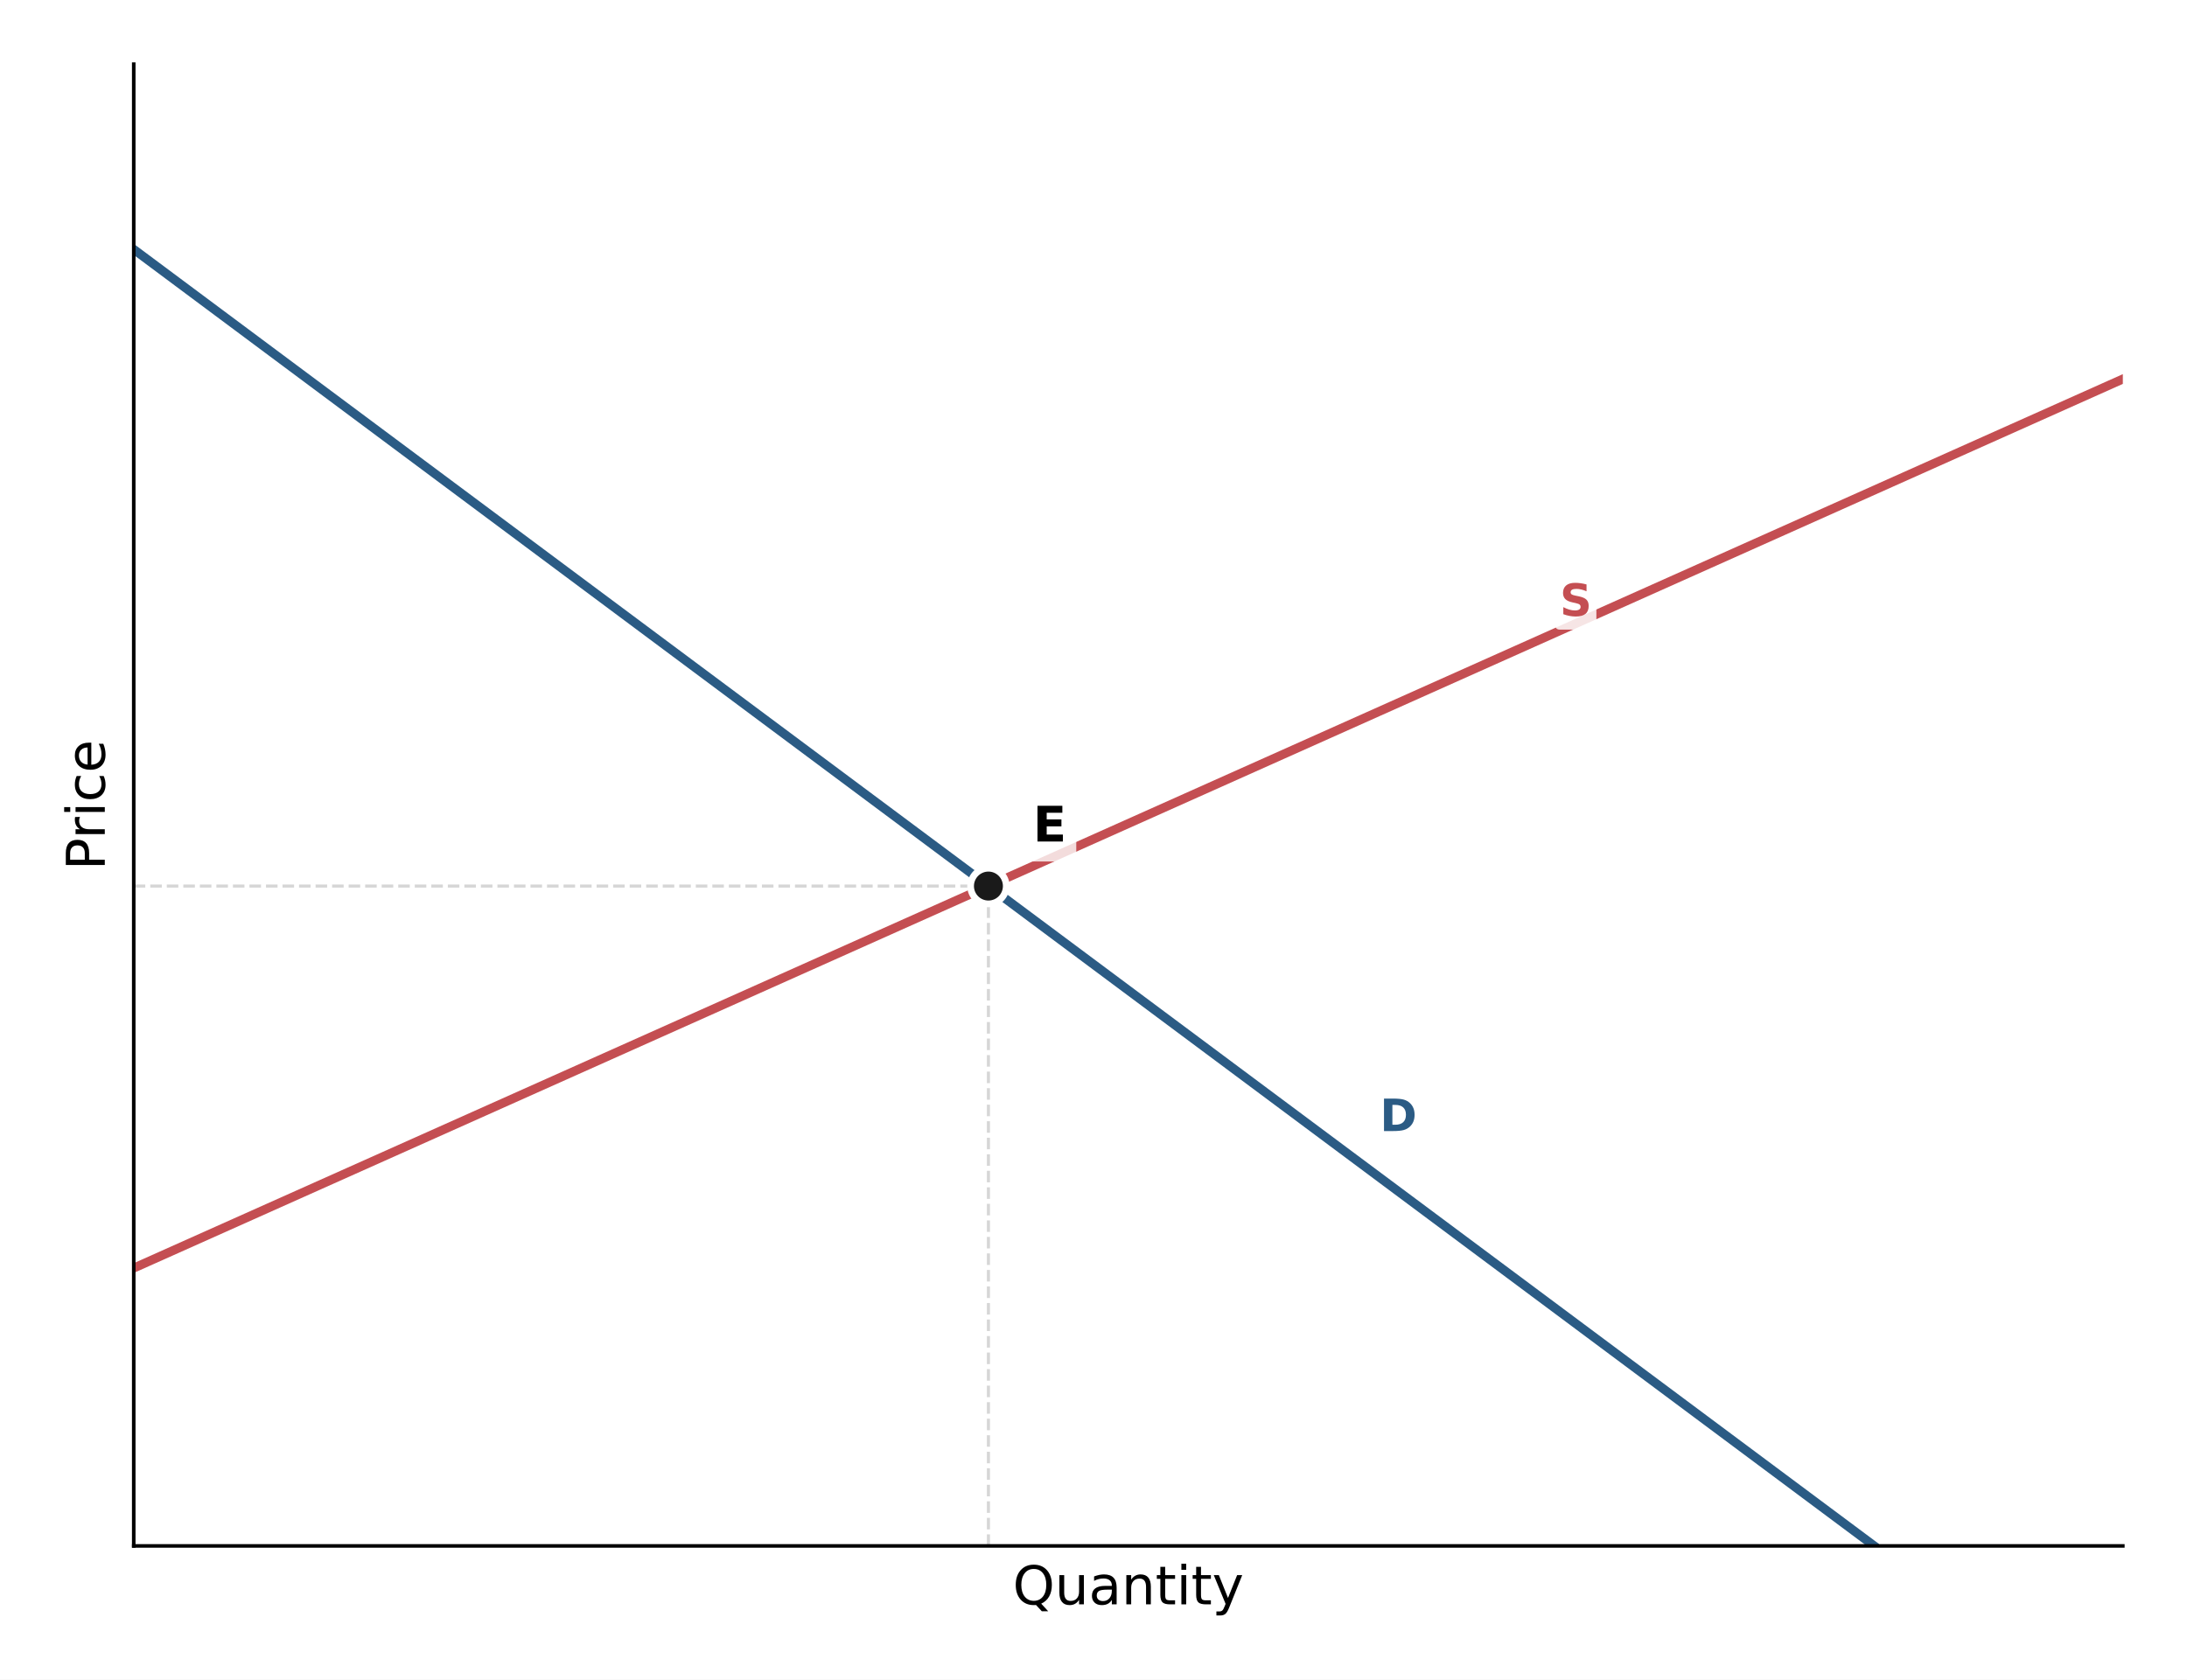
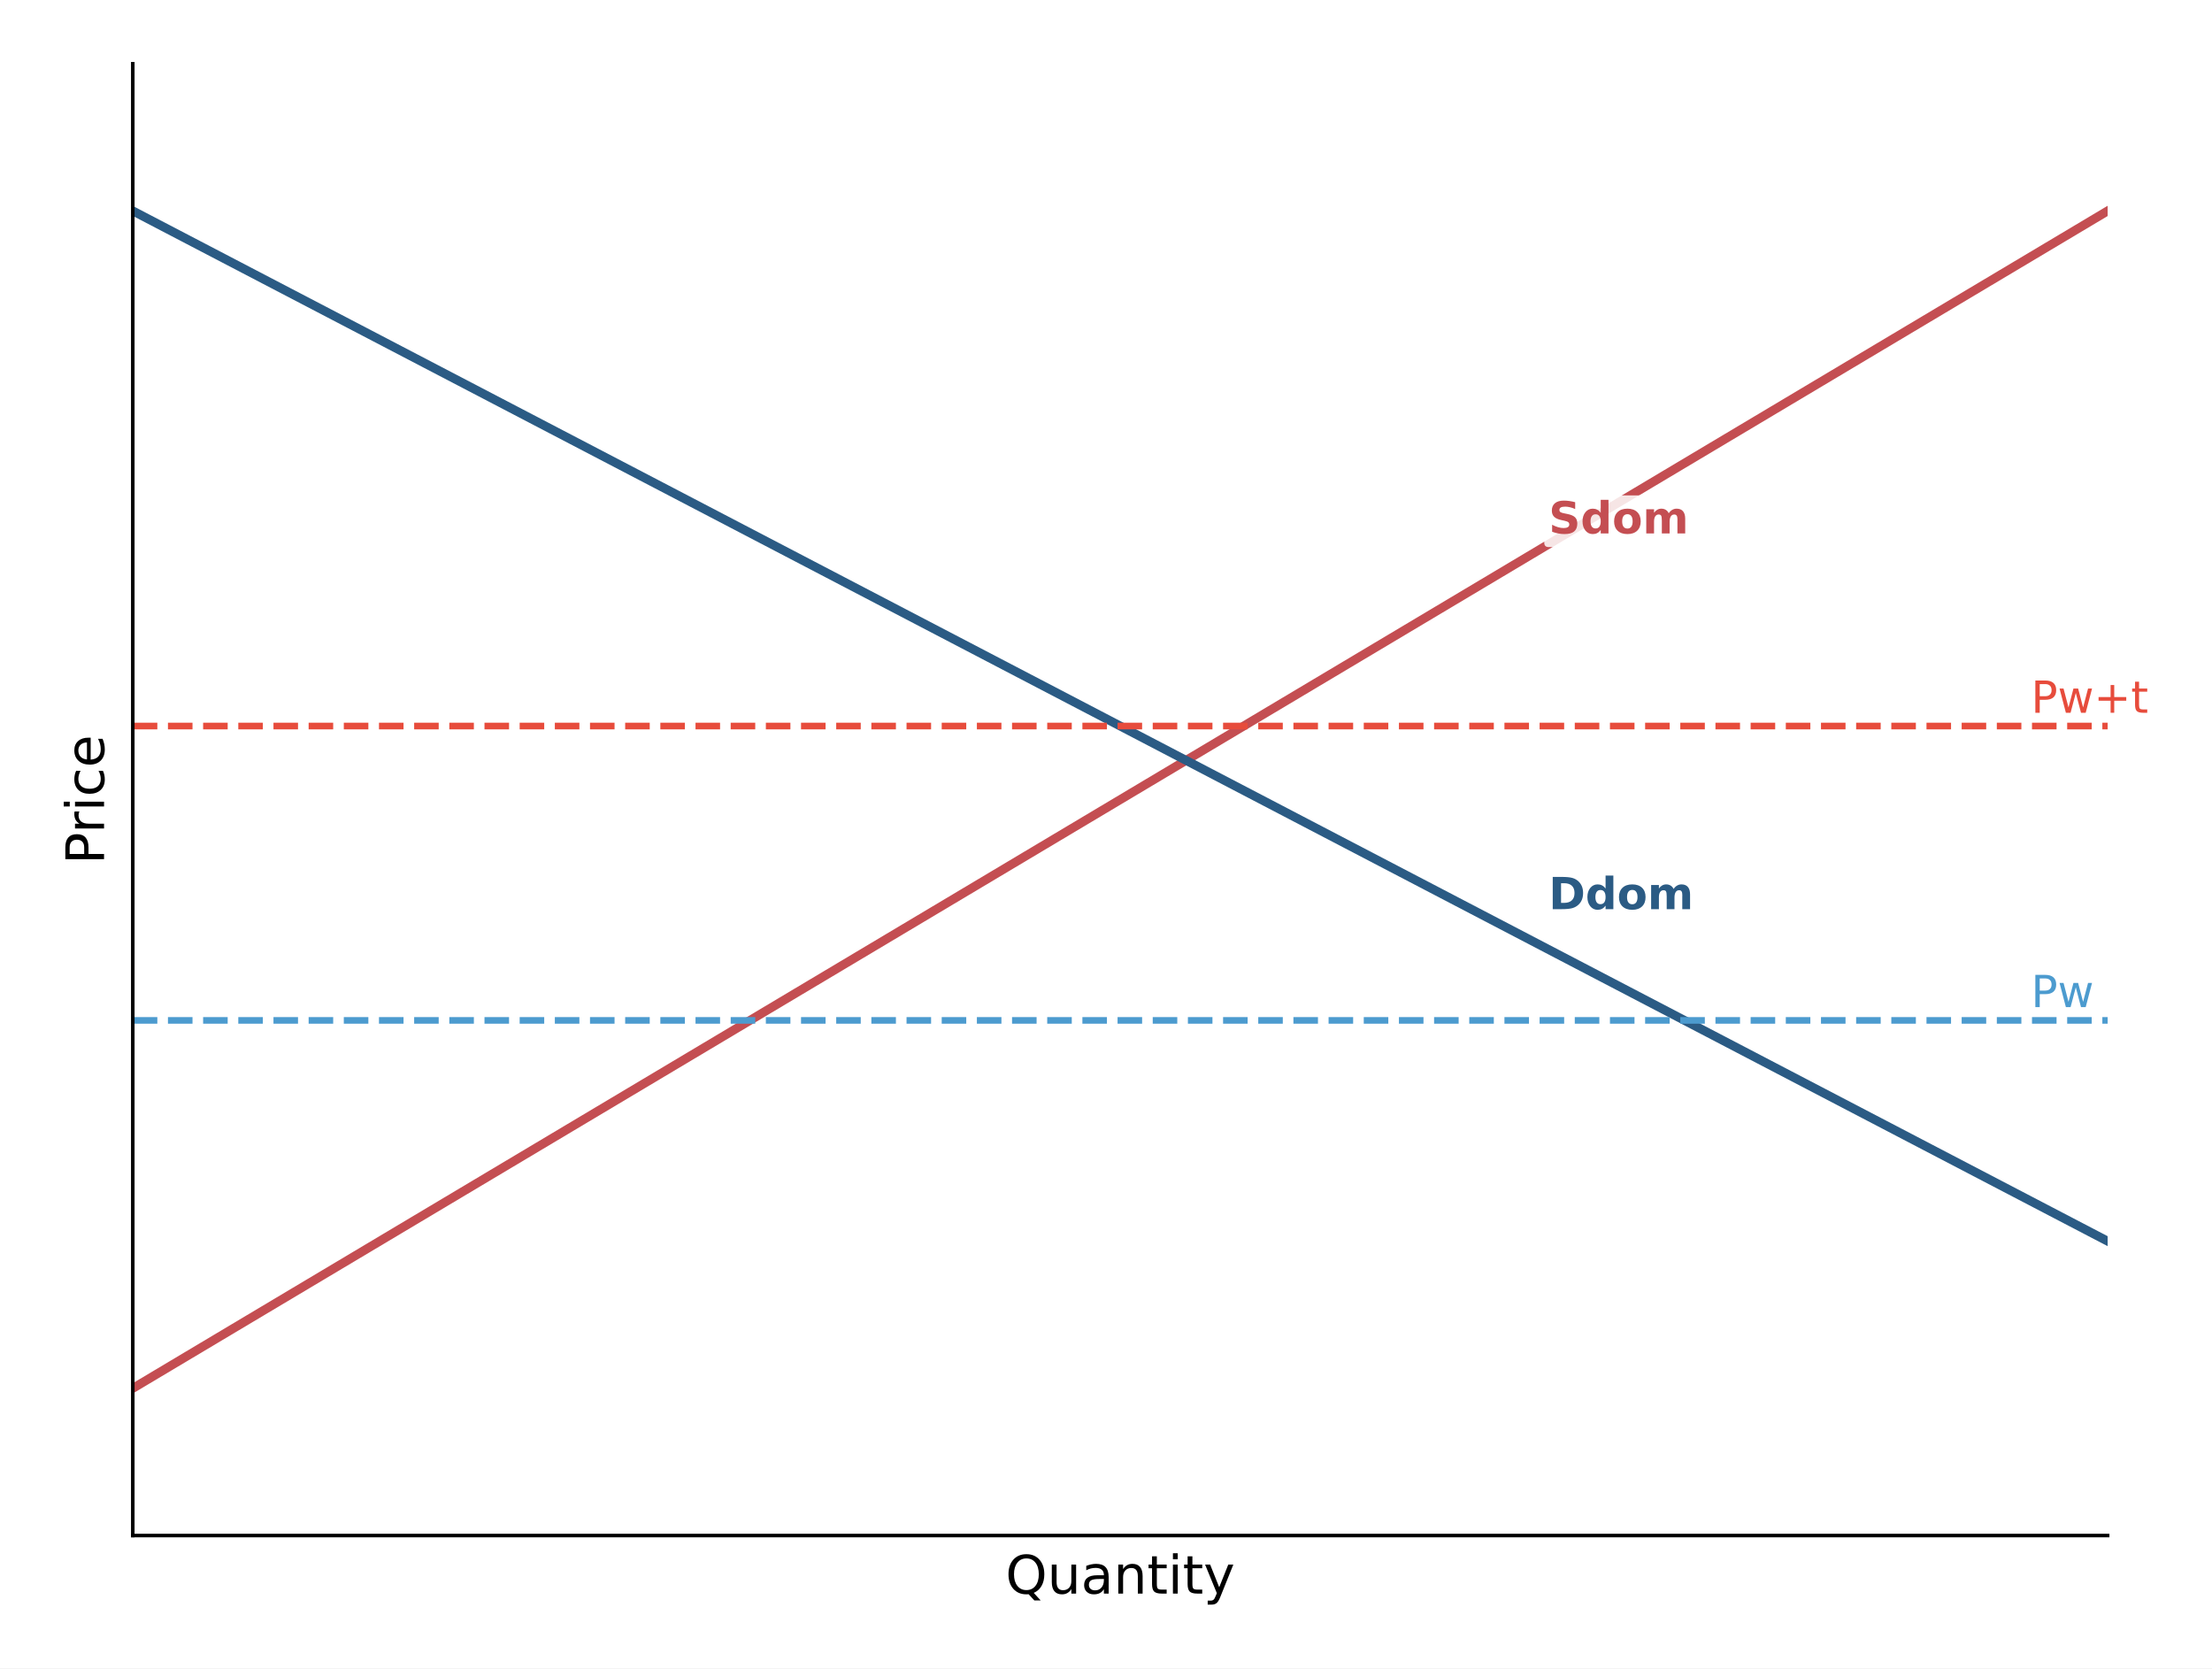
- <svg xmlns="http://www.w3.org/2000/svg" xmlns:xlink="http://www.w3.org/1999/xlink" width="490.814pt" height="377.054pt" viewBox="0 0 490.814 377.054" version="1.1">
+ <svg xmlns="http://www.w3.org/2000/svg" xmlns:xlink="http://www.w3.org/1999/xlink" width="500.002pt" height="377.054pt" viewBox="0 0 500.002 377.054" version="1.1">
  <defs>
    <style type="text/css">*{stroke-linejoin: round; stroke-linecap: butt}</style>
  </defs>
  <g id="figure_1">
    <g id="patch_1">
-       <path d="M 0 377.054  L 490.814 377.054  L 490.814 0  L 0 0  z " style="fill: #ffffff" />
+       <path d="M 0 377.054  L 500.002 377.054  L 500.002 0  L 0 0  z " style="fill: #ffffff" />
    </g>
    <g id="axes_1">
      <g id="patch_2">
        <path d="M 30.014 347.04  L 476.414 347.04  L 476.414 14.4  L 30.014 14.4  z " style="fill: #ffffff" />
-       </g>
-       <g id="line2d_1">
-         <path d="M 221.826 347.04  L 221.826 198.911  " clip-path="url(#pb8a9b9ac03)" style="fill: none; stroke-dasharray: 2.59,1.12; stroke-dashoffset: 0; stroke: #999999; stroke-opacity: 0.4; stroke-width: 0.7" />
-       </g>
-       <g id="line2d_2">
-         <path d="M 30.014 198.911  L 221.826 198.911  " clip-path="url(#pb8a9b9ac03)" style="fill: none; stroke-dasharray: 2.59,1.12; stroke-dashoffset: 0; stroke: #999999; stroke-opacity: 0.4; stroke-width: 0.7" />
      </g>
      <g id="matplotlib.axis_1">
        <g id="xtick_1" />
        <g id="xtick_2" />
        <g id="xtick_3" />
        <g id="xtick_4" />
        <g id="xtick_5" />
        <g id="xtick_6" />
-         <g id="xtick_7" />
-         <g id="xtick_8" />
-         <g id="xtick_9" />
        <g id="text_1">
          <g transform="translate(227.2862 360.1581) scale(0.12 -0.12)">
            <defs>
              <path id="DejaVuSans-51" d="M 2522 4238  Q 1834 4238 1429 3725  Q 1025 3213 1025 2328  Q 1025 1447 1429 934  Q 1834 422 2522 422  Q 3209 422 3611 934  Q 4013 1447 4013 2328  Q 4013 3213 3611 3725  Q 3209 4238 2522 4238  z M 3406 84  L 4238 -825  L 3475 -825  L 2784 -78  Q 2681 -84 2626 -87  Q 2572 -91 2522 -91  Q 1538 -91 948 567  Q 359 1225 359 2328  Q 359 3434 948 4092  Q 1538 4750 2522 4750  Q 3503 4750 4090 4092  Q 4678 3434 4678 2328  Q 4678 1516 4351 937  Q 4025 359 3406 84  z " transform="scale(0.015625)" />
              <path id="DejaVuSans-75" d="M 544 1381  L 544 3500  L 1119 3500  L 1119 1403  Q 1119 906 1312 657  Q 1506 409 1894 409  Q 2359 409 2629 706  Q 2900 1003 2900 1516  L 2900 3500  L 3475 3500  L 3475 0  L 2900 0  L 2900 538  Q 2691 219 2414 64  Q 2138 -91 1772 -91  Q 1169 -91 856 284  Q 544 659 544 1381  z M 1991 3584  L 1991 3584  z " transform="scale(0.015625)" />
              <path id="DejaVuSans-61" d="M 2194 1759  Q 1497 1759 1228 1600  Q 959 1441 959 1056  Q 959 750 1161 570  Q 1363 391 1709 391  Q 2188 391 2477 730  Q 2766 1069 2766 1631  L 2766 1759  L 2194 1759  z M 3341 1997  L 3341 0  L 2766 0  L 2766 531  Q 2569 213 2275 61  Q 1981 -91 1556 -91  Q 1019 -91 701 211  Q 384 513 384 1019  Q 384 1609 779 1909  Q 1175 2209 1959 2209  L 2766 2209  L 2766 2266  Q 2766 2663 2505 2880  Q 2244 3097 1772 3097  Q 1472 3097 1187 3025  Q 903 2953 641 2809  L 641 3341  Q 956 3463 1253 3523  Q 1550 3584 1831 3584  Q 2591 3584 2966 3190  Q 3341 2797 3341 1997  z " transform="scale(0.015625)" />
              <path id="DejaVuSans-6e" d="M 3513 2113  L 3513 0  L 2938 0  L 2938 2094  Q 2938 2591 2744 2837  Q 2550 3084 2163 3084  Q 1697 3084 1428 2787  Q 1159 2491 1159 1978  L 1159 0  L 581 0  L 581 3500  L 1159 3500  L 1159 2956  Q 1366 3272 1645 3428  Q 1925 3584 2291 3584  Q 2894 3584 3203 3211  Q 3513 2838 3513 2113  z " transform="scale(0.015625)" />
              <path id="DejaVuSans-74" d="M 1172 4494  L 1172 3500  L 2356 3500  L 2356 3053  L 1172 3053  L 1172 1153  Q 1172 725 1289 603  Q 1406 481 1766 481  L 2356 481  L 2356 0  L 1766 0  Q 1100 0 847 248  Q 594 497 594 1153  L 594 3053  L 172 3053  L 172 3500  L 594 3500  L 594 4494  L 1172 4494  z " transform="scale(0.015625)" />
              <path id="DejaVuSans-69" d="M 603 3500  L 1178 3500  L 1178 0  L 603 0  L 603 3500  z M 603 4863  L 1178 4863  L 1178 4134  L 603 4134  L 603 4863  z " transform="scale(0.015625)" />
              <path id="DejaVuSans-79" d="M 2059 -325  Q 1816 -950 1584 -1140  Q 1353 -1331 966 -1331  L 506 -1331  L 506 -850  L 844 -850  Q 1081 -850 1212 -737  Q 1344 -625 1503 -206  L 1606 56  L 191 3500  L 800 3500  L 1894 763  L 2988 3500  L 3597 3500  L 2059 -325  z " transform="scale(0.015625)" />
            </defs>
            <use xlink:href="#DejaVuSans-51" />
            <use xlink:href="#DejaVuSans-75" x="78.711" />
            <use xlink:href="#DejaVuSans-61" x="142.09" />
            <use xlink:href="#DejaVuSans-6e" x="203.369" />
            <use xlink:href="#DejaVuSans-74" x="266.748" />
            <use xlink:href="#DejaVuSans-69" x="305.957" />
            <use xlink:href="#DejaVuSans-74" x="333.74" />
            <use xlink:href="#DejaVuSans-79" x="372.949" />
          </g>
        </g>
      </g>
      <g id="matplotlib.axis_2">
        <g id="ytick_1" />
        <g id="ytick_2" />
        <g id="ytick_3" />
        <g id="ytick_4" />
        <g id="ytick_5" />
        <g id="ytick_6" />
-         <g id="ytick_7" />
-         <g id="ytick_8" />
-         <g id="ytick_9" />
        <g id="text_2">
          <g transform="translate(23.51813 195.3572) rotate(-90) scale(0.12 -0.12)">
            <defs>
              <path id="DejaVuSans-50" d="M 1259 4147  L 1259 2394  L 2053 2394  Q 2494 2394 2734 2622  Q 2975 2850 2975 3272  Q 2975 3691 2734 3919  Q 2494 4147 2053 4147  L 1259 4147  z M 628 4666  L 2053 4666  Q 2838 4666 3239 4311  Q 3641 3956 3641 3272  Q 3641 2581 3239 2228  Q 2838 1875 2053 1875  L 1259 1875  L 1259 0  L 628 0  L 628 4666  z " transform="scale(0.015625)" />
              <path id="DejaVuSans-72" d="M 2631 2963  Q 2534 3019 2420 3045  Q 2306 3072 2169 3072  Q 1681 3072 1420 2755  Q 1159 2438 1159 1844  L 1159 0  L 581 0  L 581 3500  L 1159 3500  L 1159 2956  Q 1341 3275 1631 3429  Q 1922 3584 2338 3584  Q 2397 3584 2469 3576  Q 2541 3569 2628 3553  L 2631 2963  z " transform="scale(0.015625)" />
              <path id="DejaVuSans-63" d="M 3122 3366  L 3122 2828  Q 2878 2963 2633 3030  Q 2388 3097 2138 3097  Q 1578 3097 1268 2742  Q 959 2388 959 1747  Q 959 1106 1268 751  Q 1578 397 2138 397  Q 2388 397 2633 464  Q 2878 531 3122 666  L 3122 134  Q 2881 22 2623 -34  Q 2366 -91 2075 -91  Q 1284 -91 818 406  Q 353 903 353 1747  Q 353 2603 823 3093  Q 1294 3584 2113 3584  Q 2378 3584 2631 3529  Q 2884 3475 3122 3366  z " transform="scale(0.015625)" />
              <path id="DejaVuSans-65" d="M 3597 1894  L 3597 1613  L 953 1613  Q 991 1019 1311 708  Q 1631 397 2203 397  Q 2534 397 2845 478  Q 3156 559 3463 722  L 3463 178  Q 3153 47 2828 -22  Q 2503 -91 2169 -91  Q 1331 -91 842 396  Q 353 884 353 1716  Q 353 2575 817 3079  Q 1281 3584 2069 3584  Q 2775 3584 3186 3129  Q 3597 2675 3597 1894  z M 3022 2063  Q 3016 2534 2758 2815  Q 2500 3097 2075 3097  Q 1594 3097 1305 2825  Q 1016 2553 972 2059  L 3022 2063  z " transform="scale(0.015625)" />
            </defs>
            <use xlink:href="#DejaVuSans-50" />
            <use xlink:href="#DejaVuSans-72" x="58.553" />
            <use xlink:href="#DejaVuSans-69" x="99.666" />
            <use xlink:href="#DejaVuSans-63" x="127.449" />
            <use xlink:href="#DejaVuSans-65" x="182.43" />
          </g>
        </g>
      </g>
+       <g id="line2d_1">
+         <path d="M 30.014 313.776  L 476.414 47.664  L 476.414 47.664  " clip-path="url(#p2bc33098a7)" style="fill: none; stroke: #c44e52; stroke-width: 2; stroke-linecap: square" />
+       </g>
+       <g id="line2d_2">
+         <path d="M 30.014 47.664  L 476.414 280.512  L 476.414 280.512  " clip-path="url(#p2bc33098a7)" style="fill: none; stroke: #2b5b84; stroke-width: 2; stroke-linecap: square" />
+       </g>
      <g id="line2d_3">
-         <path d="M 30.014 55.98  L 420.333 346.831  L 420.333 346.831  " clip-path="url(#pb8a9b9ac03)" style="fill: none; stroke: #2b5b84; stroke-width: 2; stroke-linecap: square" />
+         <path d="M 30.014 230.616  L 476.414 230.616  " clip-path="url(#p2bc33098a7)" style="fill: none; stroke-dasharray: 5.55,2.4; stroke-dashoffset: 0; stroke: #4c9bcf; stroke-width: 1.5" />
      </g>
      <g id="line2d_4">
-         <path d="M 30.014 284.67  L 476.414 85.086  L 476.414 85.086  " clip-path="url(#pb8a9b9ac03)" style="fill: none; stroke: #c44e52; stroke-width: 2; stroke-linecap: square" />
+         <path d="M 30.014 164.088  L 476.414 164.088  " clip-path="url(#p2bc33098a7)" style="fill: none; stroke-dasharray: 5.55,2.4; stroke-dashoffset: 0; stroke: #e74c3c; stroke-width: 1.5" />
      </g>
      <g id="patch_3">
        <path d="M 30.014 347.04  L 30.014 14.4  " style="fill: none; stroke: #000000; stroke-width: 0.8; stroke-linejoin: miter; stroke-linecap: square" />
      </g>
      <g id="patch_4">
        <path d="M 30.014 347.04  L 476.414 347.04  " style="fill: none; stroke: #000000; stroke-width: 0.8; stroke-linejoin: miter; stroke-linecap: square" />
      </g>
      <g id="text_3">
        <g id="patch_5">
-           <path d="M 309.686 256.99  L 317.988 256.99  Q 318.988 256.99 318.988 255.99  L 318.988 246.312  Q 318.988 245.312 317.988 245.312  L 309.686 245.312  Q 308.686 245.312 308.686 246.312  L 308.686 255.99  Q 308.686 256.99 309.686 256.99  z " style="fill: #ffffff; opacity: 0.85" />
+           <path d="M 350.064 123.641  L 381.714 123.641  Q 382.714 123.641 382.714 122.641  L 382.714 112.963  Q 382.714 111.963 381.714 111.963  L 350.064 111.963  Q 349.064 111.963 349.064 112.963  L 349.064 122.641  Q 349.064 123.641 350.064 123.641  z " style="fill: #ffffff; opacity: 0.85" />
        </g>
-         <g style="fill: #2b5b84" transform="translate(309.6861 253.9101) scale(0.1 -0.1)">
+         <g style="fill: #c44e52" transform="translate(350.064 120.5615) scale(0.1 -0.1)">
+           <defs>
+             <path id="DejaVuSans-Bold-53" d="M 3834 4519  L 3834 3531  Q 3450 3703 3084 3790  Q 2719 3878 2394 3878  Q 1963 3878 1756 3759  Q 1550 3641 1550 3391  Q 1550 3203 1689 3098  Q 1828 2994 2194 2919  L 2706 2816  Q 3484 2659 3812 2340  Q 4141 2022 4141 1434  Q 4141 663 3683 286  Q 3225 -91 2284 -91  Q 1841 -91 1394 -6  Q 947 78 500 244  L 500 1259  Q 947 1022 1364 901  Q 1781 781 2169 781  Q 2563 781 2772 912  Q 2981 1044 2981 1288  Q 2981 1506 2839 1625  Q 2697 1744 2272 1838  L 1806 1941  Q 1106 2091 782 2419  Q 459 2747 459 3303  Q 459 4000 909 4375  Q 1359 4750 2203 4750  Q 2588 4750 2994 4692  Q 3400 4634 3834 4519  z " transform="scale(0.015625)" />
+             <path id="DejaVuSans-Bold-64" d="M 2919 2988  L 2919 4863  L 4044 4863  L 4044 0  L 2919 0  L 2919 506  Q 2688 197 2409 53  Q 2131 -91 1766 -91  Q 1119 -91 703 423  Q 288 938 288 1747  Q 288 2556 703 3070  Q 1119 3584 1766 3584  Q 2128 3584 2408 3439  Q 2688 3294 2919 2988  z M 2181 722  Q 2541 722 2730 984  Q 2919 1247 2919 1747  Q 2919 2247 2730 2509  Q 2541 2772 2181 2772  Q 1825 2772 1636 2509  Q 1447 2247 1447 1747  Q 1447 1247 1636 984  Q 1825 722 2181 722  z " transform="scale(0.015625)" />
+             <path id="DejaVuSans-Bold-6f" d="M 2203 2784  Q 1831 2784 1636 2517  Q 1441 2250 1441 1747  Q 1441 1244 1636 976  Q 1831 709 2203 709  Q 2569 709 2762 976  Q 2956 1244 2956 1747  Q 2956 2250 2762 2517  Q 2569 2784 2203 2784  z M 2203 3584  Q 3106 3584 3614 3096  Q 4122 2609 4122 1747  Q 4122 884 3614 396  Q 3106 -91 2203 -91  Q 1297 -91 786 396  Q 275 884 275 1747  Q 275 2609 786 3096  Q 1297 3584 2203 3584  z " transform="scale(0.015625)" />
+             <path id="DejaVuSans-Bold-6d" d="M 3781 2919  Q 3994 3244 4286 3414  Q 4578 3584 4928 3584  Q 5531 3584 5847 3212  Q 6163 2841 6163 2131  L 6163 0  L 5038 0  L 5038 1825  Q 5041 1866 5042 1909  Q 5044 1953 5044 2034  Q 5044 2406 4934 2573  Q 4825 2741 4581 2741  Q 4263 2741 4089 2478  Q 3916 2216 3909 1719  L 3909 0  L 2784 0  L 2784 1825  Q 2784 2406 2684 2573  Q 2584 2741 2328 2741  Q 2006 2741 1831 2477  Q 1656 2213 1656 1722  L 1656 0  L 531 0  L 531 3500  L 1656 3500  L 1656 2988  Q 1863 3284 2130 3434  Q 2397 3584 2719 3584  Q 3081 3584 3359 3409  Q 3638 3234 3781 2919  z " transform="scale(0.015625)" />
+           </defs>
+           <use xlink:href="#DejaVuSans-Bold-53" />
+           <use xlink:href="#DejaVuSans-Bold-64" x="72.021" />
+           <use xlink:href="#DejaVuSans-Bold-6f" x="143.604" />
+           <use xlink:href="#DejaVuSans-Bold-6d" x="212.305" />
+         </g>
+       </g>
+       <g id="text_4">
+         <g id="patch_6">
+           <path d="M 350.064 208.556  L 382.814 208.556  Q 383.814 208.556 383.814 207.556  L 383.814 197.878  Q 383.814 196.878 382.814 196.878  L 350.064 196.878  Q 349.064 196.878 349.064 197.878  L 349.064 207.556  Q 349.064 208.556 350.064 208.556  z " style="fill: #ffffff; opacity: 0.85" />
+         </g>
+         <g style="fill: #2b5b84" transform="translate(350.064 205.4767) scale(0.1 -0.1)">
          <defs>
            <path id="DejaVuSans-Bold-44" d="M 1791 3756  L 1791 909  L 2222 909  Q 2959 909 3348 1275  Q 3738 1641 3738 2338  Q 3738 3031 3350 3393  Q 2963 3756 2222 3756  L 1791 3756  z M 588 4666  L 1856 4666  Q 2919 4666 3439 4514  Q 3959 4363 4331 4000  Q 4659 3684 4818 3271  Q 4978 2859 4978 2338  Q 4978 1809 4818 1395  Q 4659 981 4331 666  Q 3956 303 3431 151  Q 2906 0 1856 0  L 588 0  L 588 4666  z " transform="scale(0.015625)" />
          </defs>
          <use xlink:href="#DejaVuSans-Bold-44" />
-         </g>
-       </g>
-       <g id="text_4">
-         <g id="patch_6">
-           <path d="M 350.064 141.339  L 357.266 141.339  Q 358.266 141.339 358.266 140.339  L 358.266 130.661  Q 358.266 129.661 357.266 129.661  L 350.064 129.661  Q 349.064 129.661 349.064 130.661  L 349.064 140.339  Q 349.064 141.339 350.064 141.339  z " style="fill: #ffffff; opacity: 0.85" />
-         </g>
-         <g style="fill: #c44e52" transform="translate(350.064 138.2591) scale(0.1 -0.1)">
-           <defs>
-             <path id="DejaVuSans-Bold-53" d="M 3834 4519  L 3834 3531  Q 3450 3703 3084 3790  Q 2719 3878 2394 3878  Q 1963 3878 1756 3759  Q 1550 3641 1550 3391  Q 1550 3203 1689 3098  Q 1828 2994 2194 2919  L 2706 2816  Q 3484 2659 3812 2340  Q 4141 2022 4141 1434  Q 4141 663 3683 286  Q 3225 -91 2284 -91  Q 1841 -91 1394 -6  Q 947 78 500 244  L 500 1259  Q 947 1022 1364 901  Q 1781 781 2169 781  Q 2563 781 2772 912  Q 2981 1044 2981 1288  Q 2981 1506 2839 1625  Q 2697 1744 2272 1838  L 1806 1941  Q 1106 2091 782 2419  Q 459 2747 459 3303  Q 459 4000 909 4375  Q 1359 4750 2203 4750  Q 2588 4750 2994 4692  Q 3400 4634 3834 4519  z " transform="scale(0.015625)" />
-           </defs>
-           <use xlink:href="#DejaVuSans-Bold-53" />
+           <use xlink:href="#DejaVuSans-Bold-64" x="83.008" />
+           <use xlink:href="#DejaVuSans-Bold-6f" x="154.59" />
+           <use xlink:href="#DejaVuSans-Bold-6d" x="223.291" />
        </g>
      </g>
      <g id="text_5">
-         <g id="patch_7">
-           <path d="M 231.826 193.399  L 239.341 193.399  Q 241.541 193.399 241.541 191.199  L 241.541 180.553  Q 241.541 178.353 239.341 178.353  L 231.826 178.353  Q 229.626 178.353 229.626 180.553  L 229.626 191.199  Q 229.626 193.399 231.826 193.399  z " style="fill: #ffffff; opacity: 0.8" />
-         </g>
-         <g transform="translate(231.8262 188.9112) scale(0.11 -0.11)">
+         <g style="fill: #4c9bcf" transform="translate(459.0938 227.616) scale(0.1 -0.1)">
          <defs>
-             <path id="DejaVuSans-Bold-45" d="M 588 4666  L 3834 4666  L 3834 3756  L 1791 3756  L 1791 2888  L 3713 2888  L 3713 1978  L 1791 1978  L 1791 909  L 3903 909  L 3903 0  L 588 0  L 588 4666  z " transform="scale(0.015625)" />
+             <path id="DejaVuSans-77" d="M 269 3500  L 844 3500  L 1563 769  L 2278 3500  L 2956 3500  L 3675 769  L 4391 3500  L 4966 3500  L 4050 0  L 3372 0  L 2619 2869  L 1863 0  L 1184 0  L 269 3500  z " transform="scale(0.015625)" />
          </defs>
-           <use xlink:href="#DejaVuSans-Bold-45" />
+           <use xlink:href="#DejaVuSans-50" />
+           <use xlink:href="#DejaVuSans-77" x="60.303" />
        </g>
      </g>
-       <g id="line2d_5">
-         <defs>
-           <path id="mc362c2d1ed" d="M 0 4  C 1.061 4 2.078 3.579 2.828 2.828  C 3.579 2.078 4 1.061 4 0  C 4 -1.061 3.579 -2.078 2.828 -2.828  C 2.078 -3.579 1.061 -4 0 -4  C -1.061 -4 -2.078 -3.579 -2.828 -2.828  C -3.579 -2.078 -4 -1.061 -4 0  C -4 1.061 -3.579 2.078 -2.828 2.828  C -2.078 3.579 -1.061 4 0 4  z " style="stroke: #ffffff; stroke-width: 1.5" />
-         </defs>
-         <g clip-path="url(#pb8a9b9ac03)">
-           <use xlink:href="#mc362c2d1ed" x="221.826" y="198.911" style="fill: #1a1a1a; stroke: #ffffff; stroke-width: 1.5" />
+       <g id="text_6">
+         <g style="fill: #e74c3c" transform="translate(459.0938 161.088) scale(0.1 -0.1)">
+           <defs>
+             <path id="DejaVuSans-2b" d="M 2944 4013  L 2944 2272  L 4684 2272  L 4684 1741  L 2944 1741  L 2944 0  L 2419 0  L 2419 1741  L 678 1741  L 678 2272  L 2419 2272  L 2419 4013  L 2944 4013  z " transform="scale(0.015625)" />
+           </defs>
+           <use xlink:href="#DejaVuSans-50" />
+           <use xlink:href="#DejaVuSans-77" x="60.303" />
+           <use xlink:href="#DejaVuSans-2b" x="142.09" />
+           <use xlink:href="#DejaVuSans-74" x="225.879" />
        </g>
      </g>
    </g>
  </g>
  <defs>
-     <clipPath id="pb8a9b9ac03">
+     <clipPath id="p2bc33098a7">
      <rect x="30.014" y="14.4" width="446.4" height="332.64" />
    </clipPath>
  </defs>
</svg>
